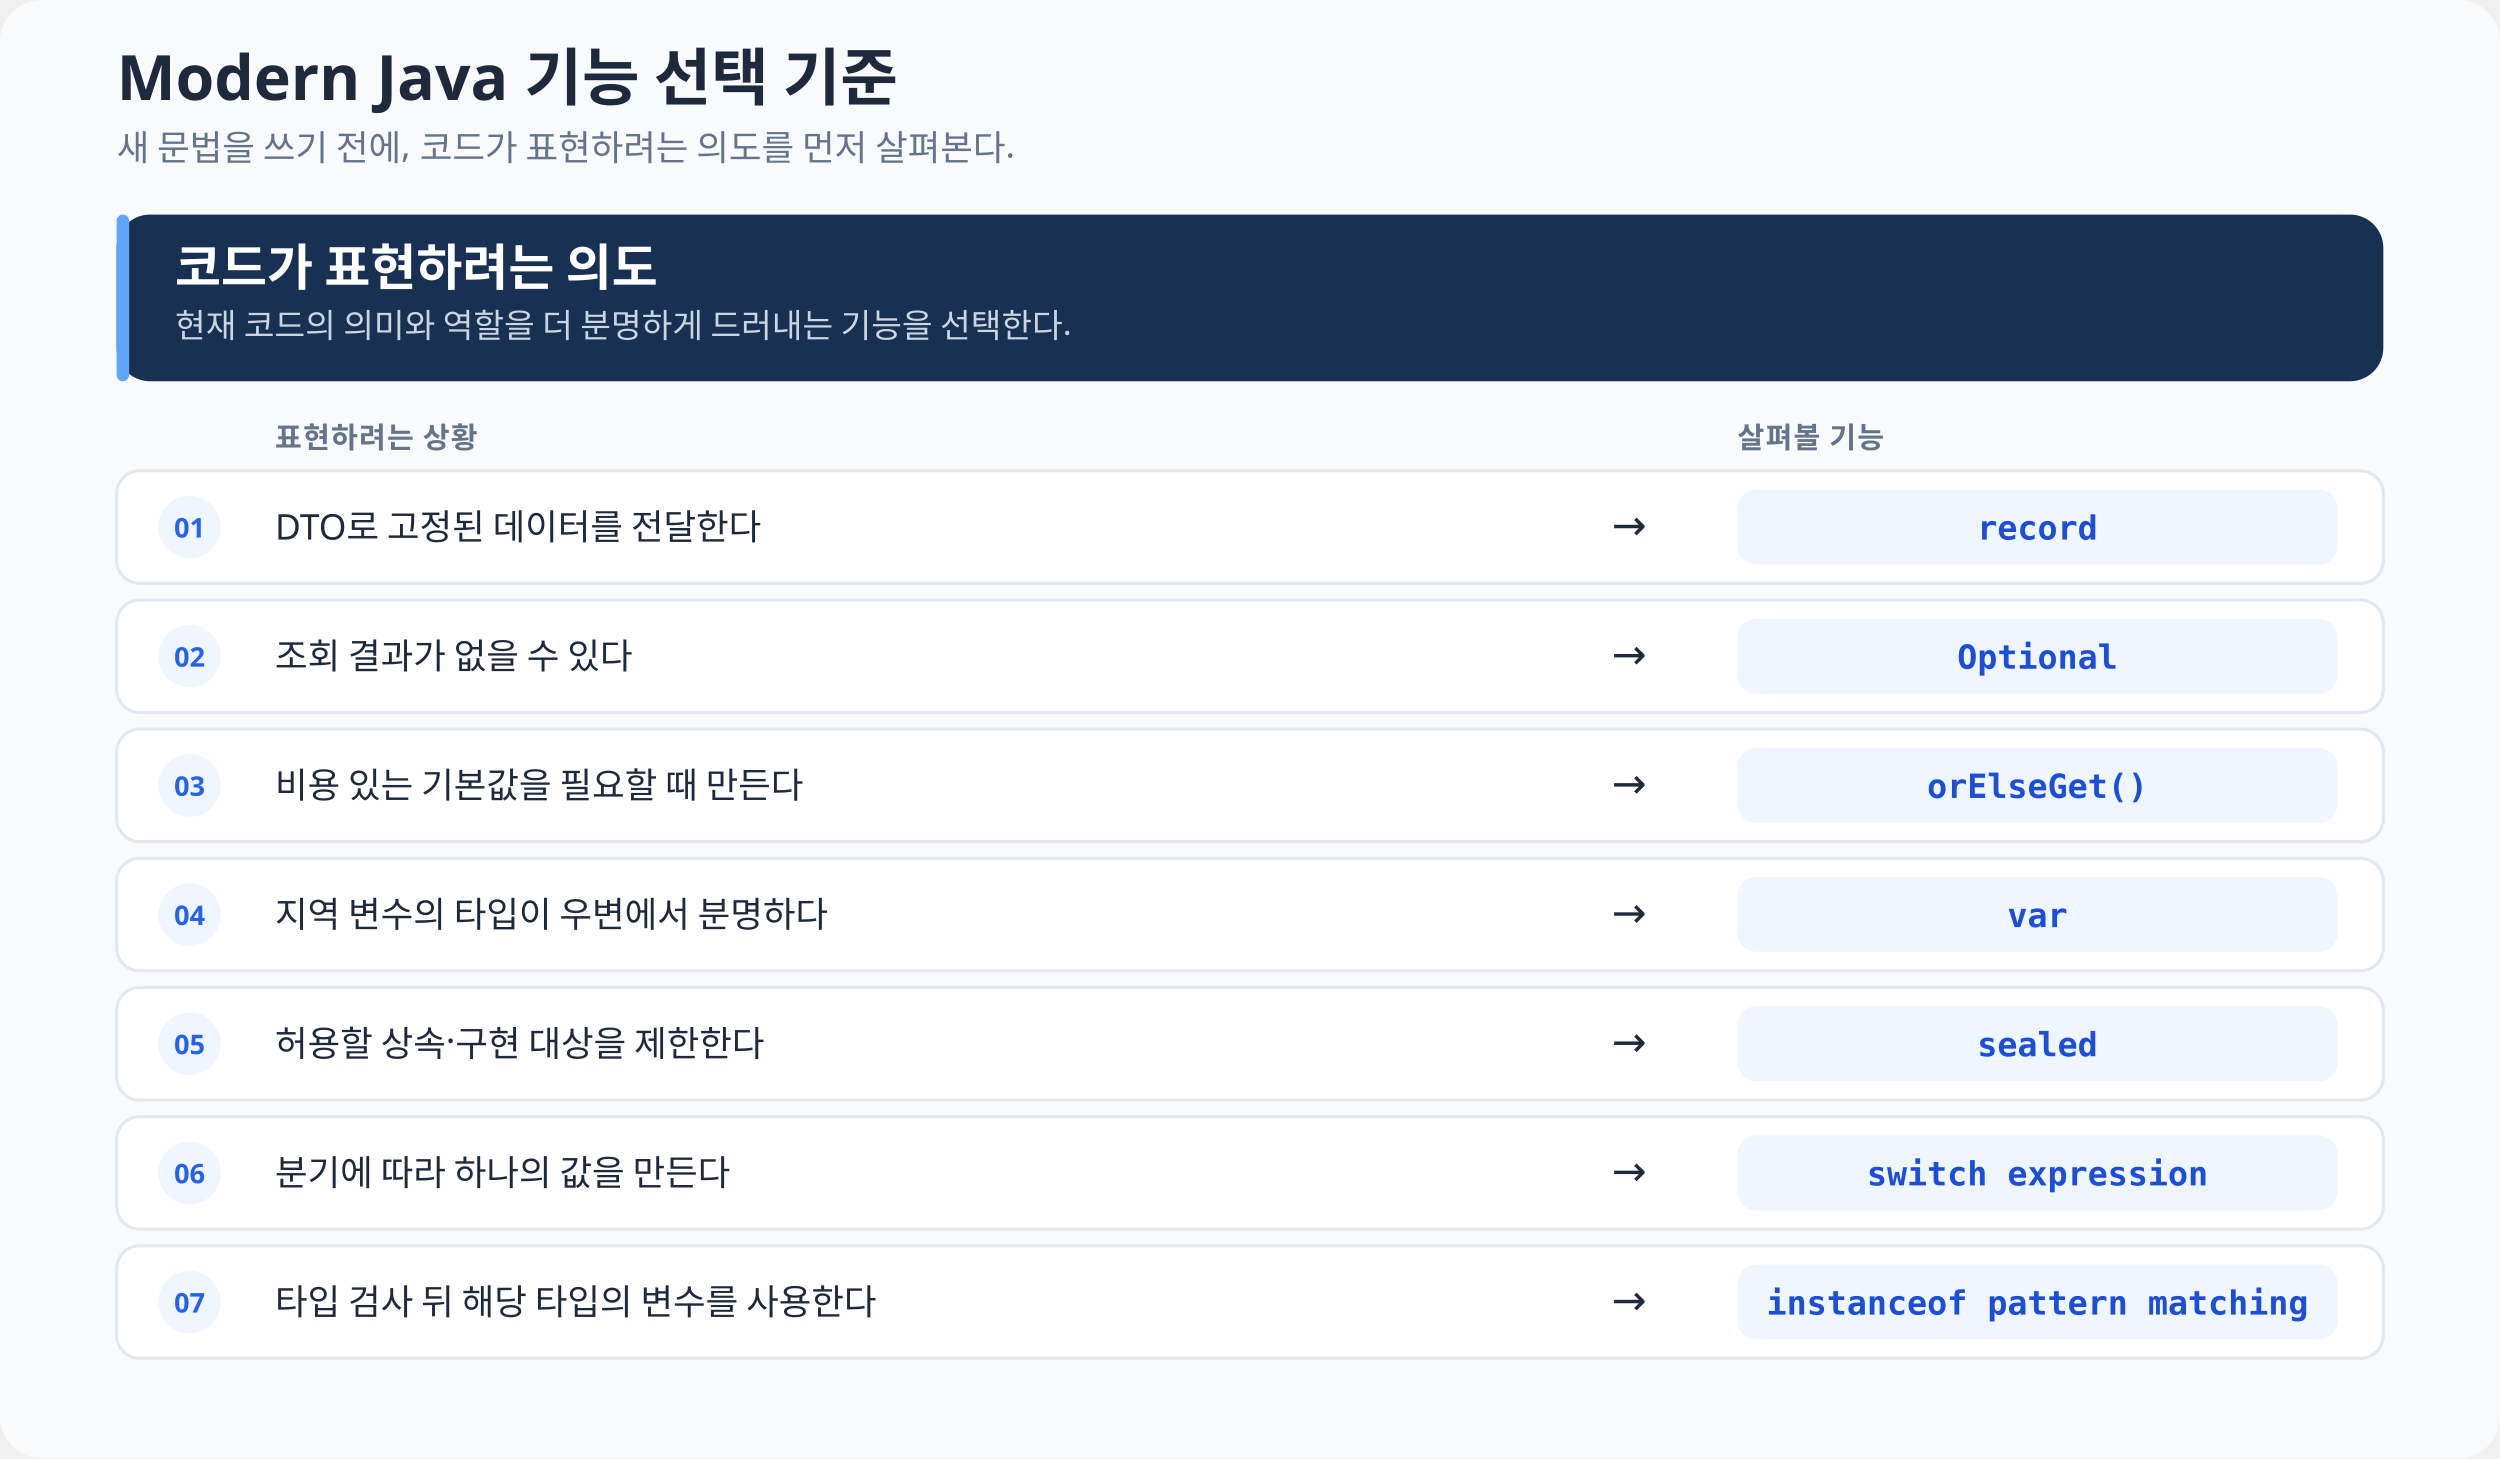
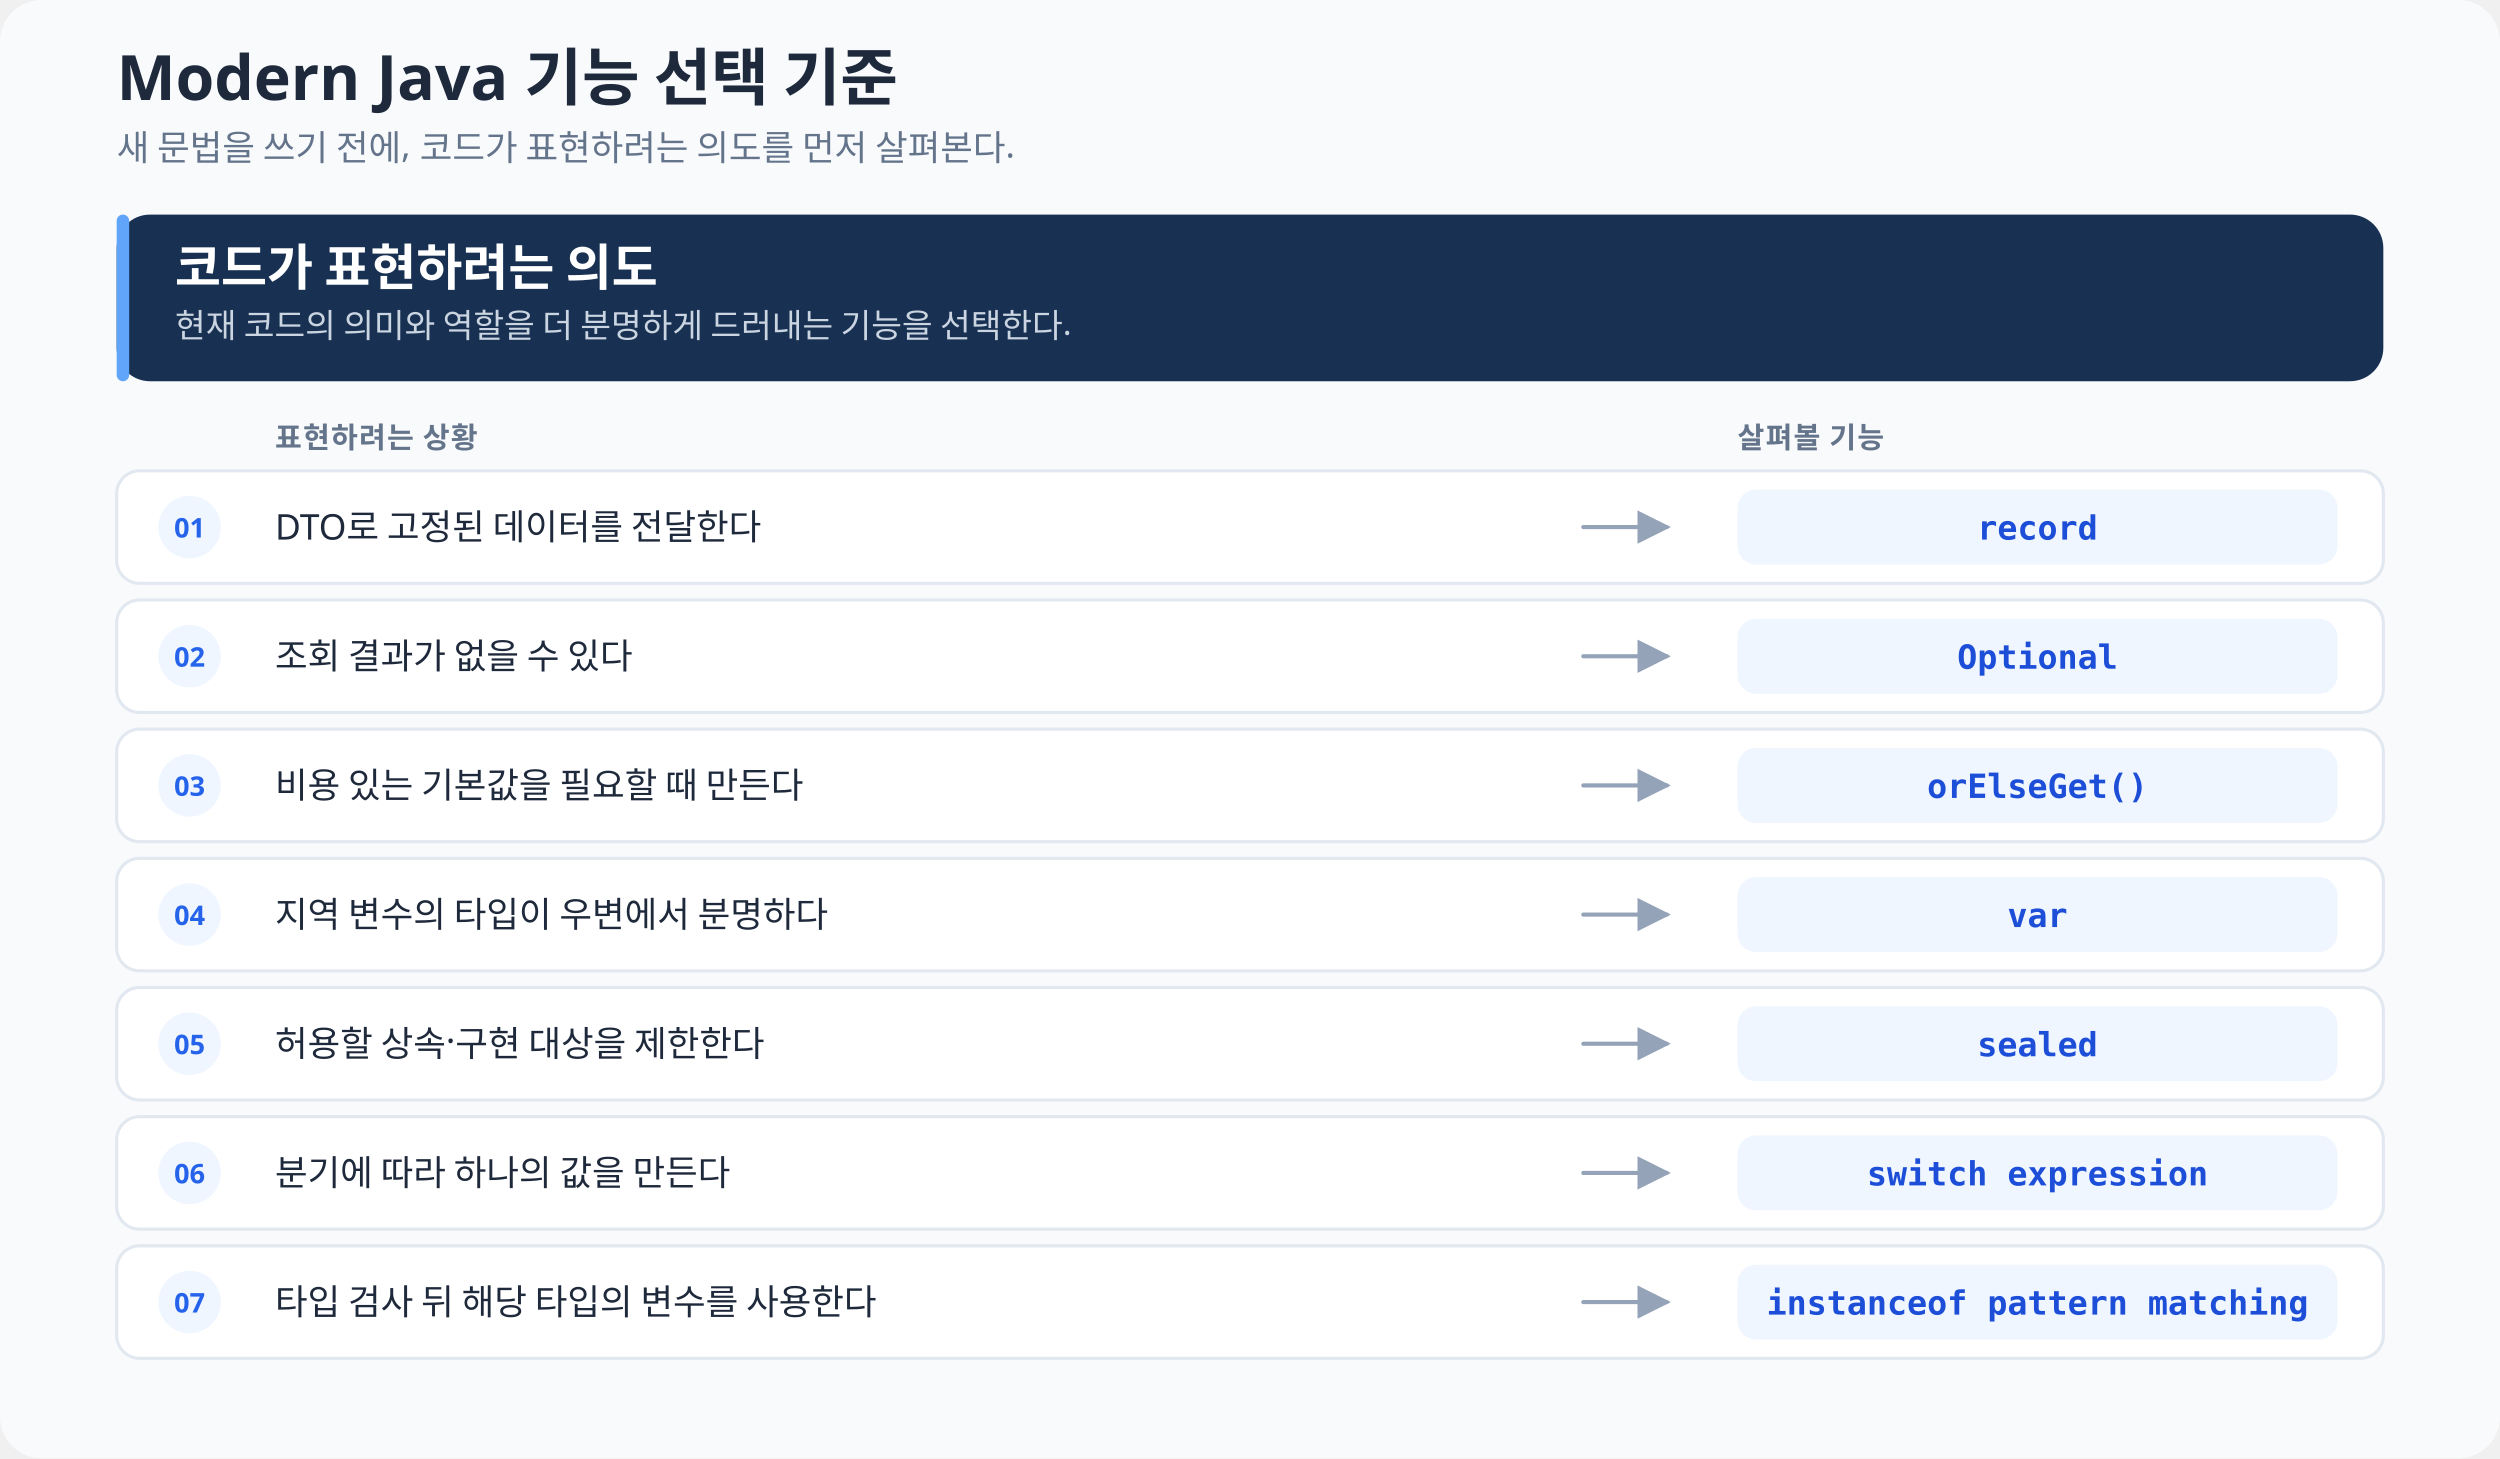
<svg xmlns="http://www.w3.org/2000/svg" width="1200" height="700" viewBox="0 0 1200 700" role="img" aria-labelledby="title desc">
+   <defs>
+     <marker id="mapping-arrow" markerWidth="8" markerHeight="8" refX="7" refY="4" orient="auto">
+       <path d="M0 0 L8 4 L0 8 Z" fill="#94a3b8" />
+     </marker>
+   </defs>
  <style>
    text { font-family: "Malgun Gothic", "Apple SD Gothic Neo", sans-serif; fill: #1e293b; }
    .title { font-size: 30px; font-weight: 700; }
    .subtitle { font-size: 17px; fill: #64748b; }
    .hub-title { font-size: 24px; font-weight: 700; fill: #ffffff; }
    .hub-copy { font-size: 16px; fill: #cbd5e1; }
    .column { font-size: 14px; font-weight: 700; fill: #64748b; letter-spacing: .04em; }
    .number { font-size: 13px; font-weight: 700; fill: #2563eb; }
    .intent { font-size: 17px; font-weight: 500; }
    .feature { font-size: 16px; font-weight: 700; fill: #1d4ed8; font-family: "Cascadia Code", Consolas, monospace; }
    .row { fill: #ffffff; stroke: #e2e8f0; stroke-width: 1.5; }
    .feature-bg { fill: #eff6ff; }
+     .mapping-arrow { fill: none; stroke: #94a3b8; stroke-width: 2; stroke-linecap: round; marker-end: url(#mapping-arrow); }
  </style>
  <rect width="1200" height="700" rx="20" fill="#f8fafc" />
  <text x="56" y="48" class="title">Modern Java 기능 선택 기준</text>
  <text x="56" y="77" class="subtitle">새 문법을 쓰기 전에, 코드가 표현하려는 의도를 먼저 살펴본다.</text>
  <rect x="56" y="103" width="1088" height="80" rx="16" fill="#183153" />
  <rect x="56" y="103" width="6" height="80" rx="3" fill="#60a5fa" />
  <text x="84" y="137" class="hub-title">코드가 표현하려는 의도</text>
  <text x="84" y="162" class="hub-copy">현재 코드의 의미와 역할을 더 분명하게 드러내는 기능을 선택한다.</text>
  <text x="132" y="215" class="column">표현하려는 상황</text>
  <text x="834" y="215" class="column">살펴볼 기능</text>
  <g>
    <rect x="56" y="226" width="1088" height="54" rx="11" class="row" />
    <circle cx="91" cy="253" r="15" fill="#eff6ff" />
    <text x="91" y="258" text-anchor="middle" class="number">01</text>
    <text x="132" y="259" class="intent">DTO로 고정된 데이터를 전달한다</text>
-     <text x="782" y="259" text-anchor="middle" font-size="20" fill="#94a3b8">→</text>
+     <path d="M760 253 H800" class="mapping-arrow" />
    <rect x="834" y="235" width="288" height="36" rx="9" class="feature-bg" />
    <text x="978" y="259" text-anchor="middle" class="feature">record</text>
  </g>
  <g>
    <rect x="56" y="288" width="1088" height="54" rx="11" class="row" />
    <circle cx="91" cy="315" r="15" fill="#eff6ff" />
    <text x="91" y="320" text-anchor="middle" class="number">02</text>
    <text x="132" y="321" class="intent">조회 결과가 없을 수 있다</text>
-     <text x="782" y="321" text-anchor="middle" font-size="20" fill="#94a3b8">→</text>
+     <path d="M760 315 H800" class="mapping-arrow" />
    <rect x="834" y="297" width="288" height="36" rx="9" class="feature-bg" />
    <text x="978" y="321" text-anchor="middle" class="feature">Optional</text>
  </g>
  <g>
    <rect x="56" y="350" width="1088" height="54" rx="11" class="row" />
    <circle cx="91" cy="377" r="15" fill="#eff6ff" />
    <text x="91" y="382" text-anchor="middle" class="number">03</text>
    <text x="132" y="383" class="intent">비용 있는 기본값을 필요할 때 만든다</text>
-     <text x="782" y="383" text-anchor="middle" font-size="20" fill="#94a3b8">→</text>
+     <path d="M760 377 H800" class="mapping-arrow" />
    <rect x="834" y="359" width="288" height="36" rx="9" class="feature-bg" />
    <text x="978" y="383" text-anchor="middle" class="feature">orElseGet()</text>
  </g>
  <g>
    <rect x="56" y="412" width="1088" height="54" rx="11" class="row" />
    <circle cx="91" cy="439" r="15" fill="#eff6ff" />
    <text x="91" y="444" text-anchor="middle" class="number">04</text>
    <text x="132" y="445" class="intent">지역 변수의 타입이 우변에서 분명하다</text>
-     <text x="782" y="445" text-anchor="middle" font-size="20" fill="#94a3b8">→</text>
+     <path d="M760 439 H800" class="mapping-arrow" />
    <rect x="834" y="421" width="288" height="36" rx="9" class="feature-bg" />
    <text x="978" y="445" text-anchor="middle" class="feature">var</text>
  </g>
  <g>
    <rect x="56" y="474" width="1088" height="54" rx="11" class="row" />
    <circle cx="91" cy="501" r="15" fill="#eff6ff" />
    <text x="91" y="506" text-anchor="middle" class="number">05</text>
    <text x="132" y="507" class="intent">허용할 상속·구현 대상을 제한한다</text>
-     <text x="782" y="507" text-anchor="middle" font-size="20" fill="#94a3b8">→</text>
+     <path d="M760 501 H800" class="mapping-arrow" />
    <rect x="834" y="483" width="288" height="36" rx="9" class="feature-bg" />
    <text x="978" y="507" text-anchor="middle" class="feature">sealed</text>
  </g>
  <g>
    <rect x="56" y="536" width="1088" height="54" rx="11" class="row" />
    <circle cx="91" cy="563" r="15" fill="#eff6ff" />
    <text x="91" y="568" text-anchor="middle" class="number">06</text>
    <text x="132" y="569" class="intent">분기에 따라 하나의 값을 만든다</text>
-     <text x="782" y="569" text-anchor="middle" font-size="20" fill="#94a3b8">→</text>
+     <path d="M760 563 H800" class="mapping-arrow" />
    <rect x="834" y="545" width="288" height="36" rx="9" class="feature-bg" />
    <text x="978" y="569" text-anchor="middle" class="feature">switch expression</text>
  </g>
  <g>
    <rect x="56" y="598" width="1088" height="54" rx="11" class="row" />
    <circle cx="91" cy="625" r="15" fill="#eff6ff" />
    <text x="91" y="630" text-anchor="middle" class="number">07</text>
    <text x="132" y="631" class="intent">타입 검사 뒤 해당 타입의 변수를 사용한다</text>
-     <text x="782" y="631" text-anchor="middle" font-size="20" fill="#94a3b8">→</text>
+     <path d="M760 625 H800" class="mapping-arrow" />
    <rect x="834" y="607" width="288" height="36" rx="9" class="feature-bg" />
    <text x="978" y="631" text-anchor="middle" class="feature" font-size="14">instanceof pattern matching</text>
  </g>
</svg>
